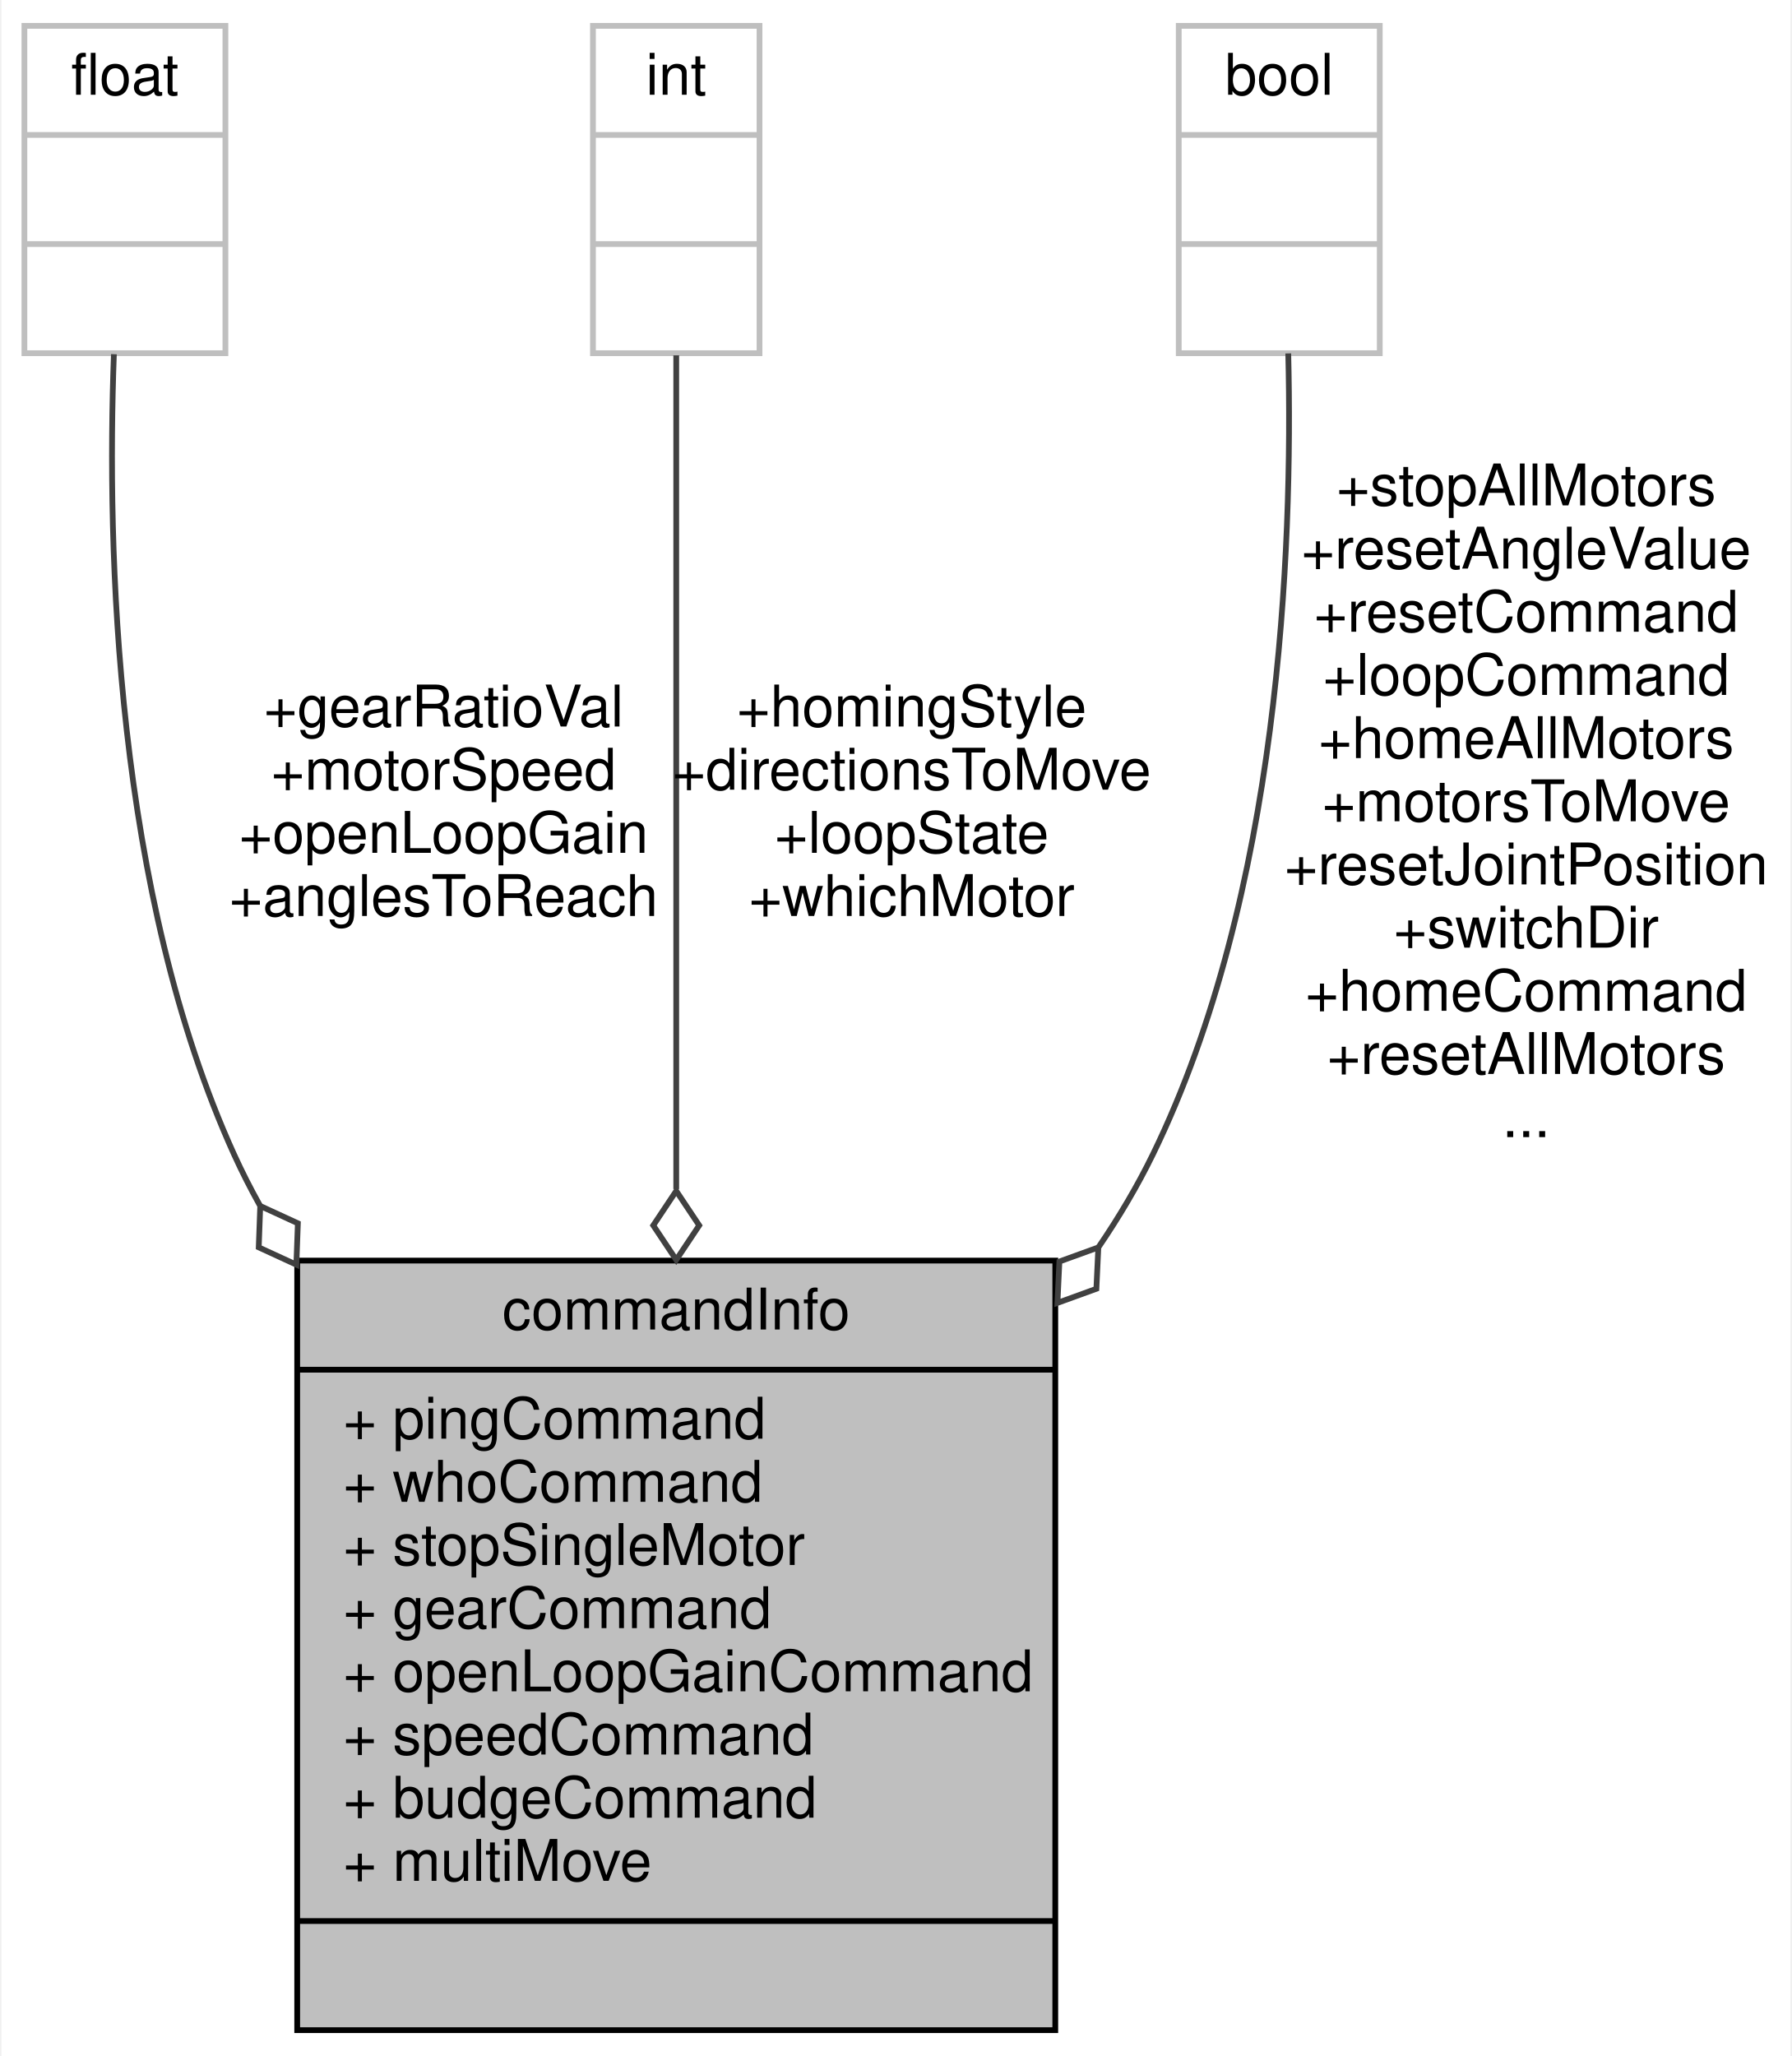
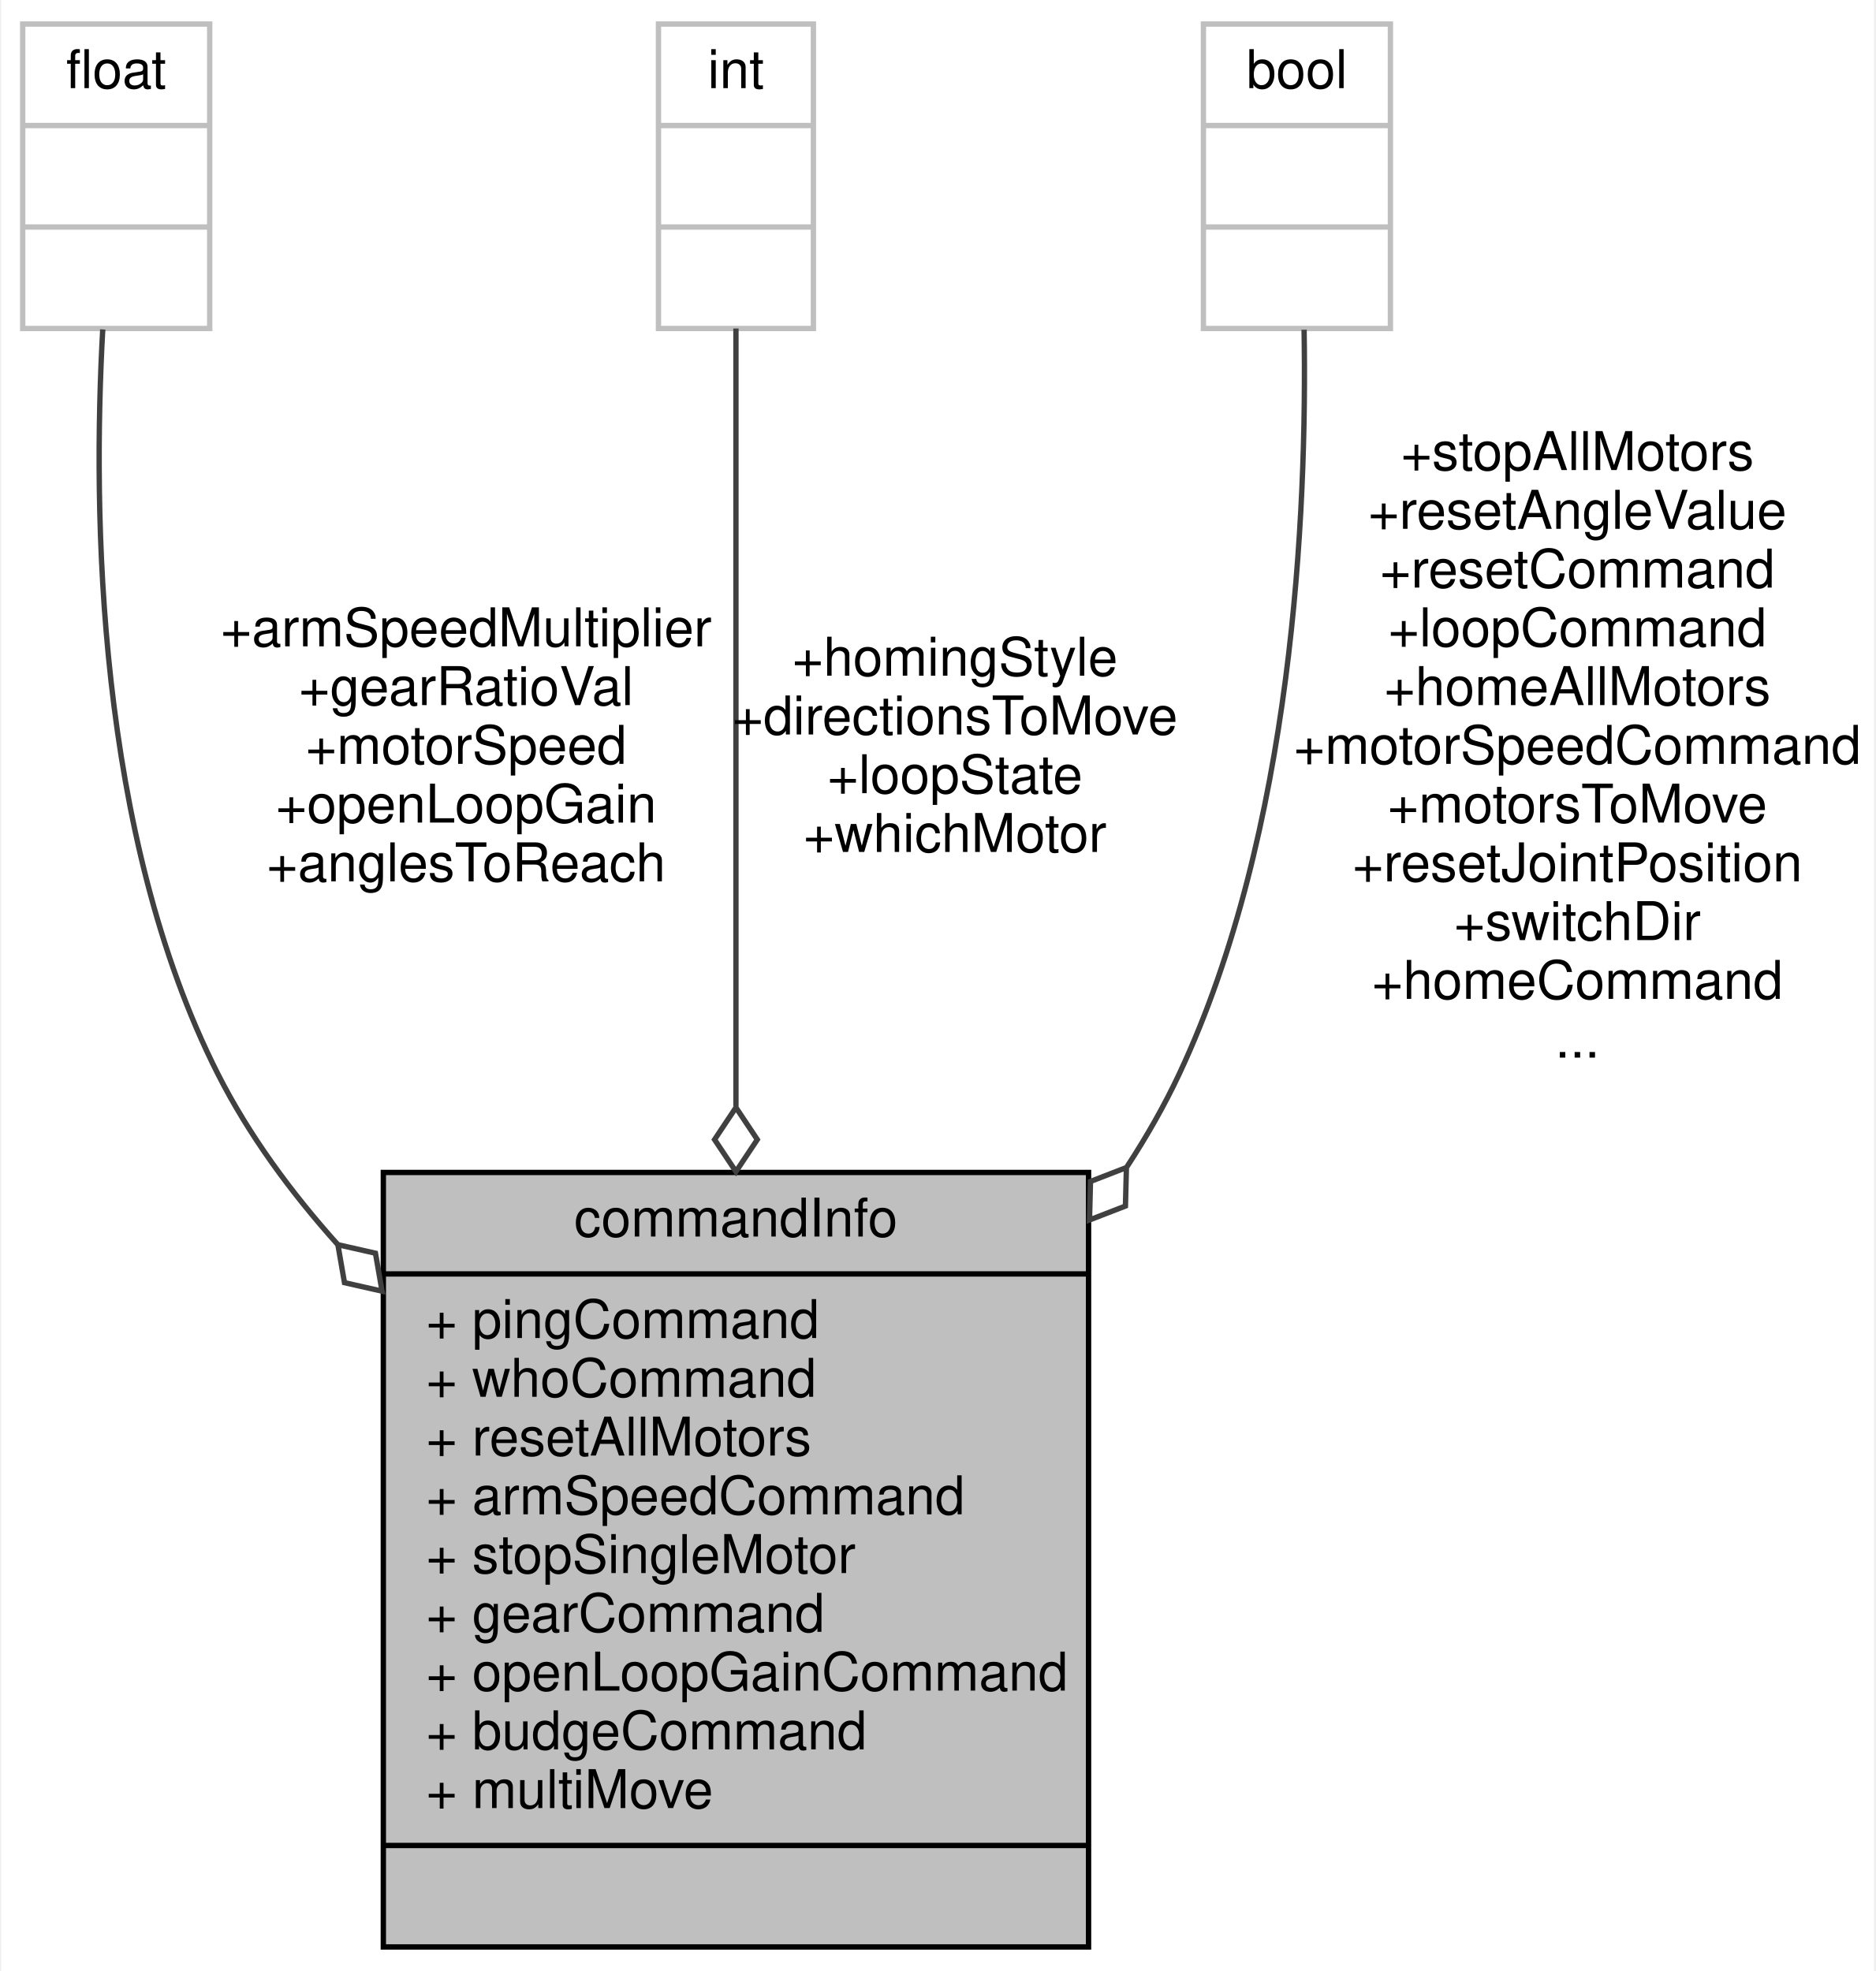
- <svg xmlns="http://www.w3.org/2000/svg" width="312pt" height="358pt" viewBox="0.00 0.00 311.50 358.00">
-   <g id="graph0" class="graph" transform="scale(1 1) rotate(0) translate(4 354)">
-     <polygon fill="white" stroke="none" points="-4,4 -4,-354 307.5,-354 307.5,4 -4,4" />
+ <svg xmlns="http://www.w3.org/2000/svg" width="351pt" height="369pt" viewBox="0.00 0.00 350.50 369.00">
+   <g id="graph0" class="graph" transform="scale(1 1) rotate(0) translate(4 365)">
+     <polygon fill="white" stroke="none" points="-4,4 -4,-365 346.5,-365 346.5,4 -4,4" />
    <g id="node1" class="node">
-       <polygon fill="#bfbfbf" stroke="black" points="47.5,-0.5 47.5,-134.5 179.5,-134.5 179.5,-0.5 47.5,-0.5" />
-       <text text-anchor="middle" x="113.5" y="-122.5" font-family="Helvetica,sans-Serif" font-size="10.00">commandInfo</text>
-       <polyline fill="none" stroke="black" points="47.5,-115.5 179.5,-115.5 " />
-       <text text-anchor="start" x="55.5" y="-103.5" font-family="Helvetica,sans-Serif" font-size="10.00">+ pingCommand</text>
-       <text text-anchor="start" x="55.5" y="-92.5" font-family="Helvetica,sans-Serif" font-size="10.00">+ whoCommand</text>
-       <text text-anchor="start" x="55.5" y="-81.5" font-family="Helvetica,sans-Serif" font-size="10.00">+ stopSingleMotor</text>
-       <text text-anchor="start" x="55.5" y="-70.5" font-family="Helvetica,sans-Serif" font-size="10.00">+ gearCommand</text>
-       <text text-anchor="start" x="55.5" y="-59.5" font-family="Helvetica,sans-Serif" font-size="10.00">+ openLoopGainCommand</text>
-       <text text-anchor="start" x="55.5" y="-48.5" font-family="Helvetica,sans-Serif" font-size="10.00">+ speedCommand</text>
-       <text text-anchor="start" x="55.5" y="-37.5" font-family="Helvetica,sans-Serif" font-size="10.00">+ budgeCommand</text>
-       <text text-anchor="start" x="55.5" y="-26.5" font-family="Helvetica,sans-Serif" font-size="10.00">+ multiMove</text>
-       <polyline fill="none" stroke="black" points="47.5,-19.5 179.5,-19.5 " />
-       <text text-anchor="middle" x="113.5" y="-7.5" font-family="Helvetica,sans-Serif" font-size="10.00"> </text>
+       <polygon fill="#bfbfbf" stroke="black" points="67.5,-0.5 67.5,-145.5 199.5,-145.5 199.5,-0.5 67.5,-0.5" />
+       <text text-anchor="middle" x="133.5" y="-133.5" font-family="Helvetica,sans-Serif" font-size="10.00">commandInfo</text>
+       <polyline fill="none" stroke="black" points="67.5,-126.5 199.5,-126.5 " />
+       <text text-anchor="start" x="75.5" y="-114.5" font-family="Helvetica,sans-Serif" font-size="10.00">+ pingCommand</text>
+       <text text-anchor="start" x="75.5" y="-103.5" font-family="Helvetica,sans-Serif" font-size="10.00">+ whoCommand</text>
+       <text text-anchor="start" x="75.5" y="-92.5" font-family="Helvetica,sans-Serif" font-size="10.00">+ resetAllMotors</text>
+       <text text-anchor="start" x="75.5" y="-81.5" font-family="Helvetica,sans-Serif" font-size="10.00">+ armSpeedCommand</text>
+       <text text-anchor="start" x="75.5" y="-70.5" font-family="Helvetica,sans-Serif" font-size="10.00">+ stopSingleMotor</text>
+       <text text-anchor="start" x="75.5" y="-59.5" font-family="Helvetica,sans-Serif" font-size="10.00">+ gearCommand</text>
+       <text text-anchor="start" x="75.5" y="-48.5" font-family="Helvetica,sans-Serif" font-size="10.00">+ openLoopGainCommand</text>
+       <text text-anchor="start" x="75.5" y="-37.5" font-family="Helvetica,sans-Serif" font-size="10.00">+ budgeCommand</text>
+       <text text-anchor="start" x="75.5" y="-26.5" font-family="Helvetica,sans-Serif" font-size="10.00">+ multiMove</text>
+       <polyline fill="none" stroke="black" points="67.5,-19.5 199.5,-19.5 " />
+       <text text-anchor="middle" x="133.5" y="-7.5" font-family="Helvetica,sans-Serif" font-size="10.00"> </text>
    </g>
    <g id="node2" class="node">
-       <polygon fill="white" stroke="#bfbfbf" points="0,-292.5 0,-349.5 35,-349.5 35,-292.5 0,-292.5" />
-       <text text-anchor="middle" x="17.5" y="-337.5" font-family="Helvetica,sans-Serif" font-size="10.00">float</text>
-       <polyline fill="none" stroke="#bfbfbf" points="0,-330.5 35,-330.5 " />
-       <text text-anchor="middle" x="17.5" y="-318.5" font-family="Helvetica,sans-Serif" font-size="10.00"> </text>
-       <polyline fill="none" stroke="#bfbfbf" points="0,-311.5 35,-311.5 " />
-       <text text-anchor="middle" x="17.5" y="-299.5" font-family="Helvetica,sans-Serif" font-size="10.00"> </text>
+       <polygon fill="white" stroke="#bfbfbf" points="0,-303.5 0,-360.5 35,-360.5 35,-303.5 0,-303.5" />
+       <text text-anchor="middle" x="17.5" y="-348.5" font-family="Helvetica,sans-Serif" font-size="10.00">float</text>
+       <polyline fill="none" stroke="#bfbfbf" points="0,-341.5 35,-341.5 " />
+       <text text-anchor="middle" x="17.5" y="-329.5" font-family="Helvetica,sans-Serif" font-size="10.00"> </text>
+       <polyline fill="none" stroke="#bfbfbf" points="0,-322.5 35,-322.5 " />
+       <text text-anchor="middle" x="17.5" y="-310.5" font-family="Helvetica,sans-Serif" font-size="10.00"> </text>
    </g>
    <g id="edge1" class="edge">
-       <path fill="none" stroke="#404040" d="M15.582,-292.321C14.317,-258.031 15.814,-198.568 36.5,-153 37.857,-150.011 39.36,-147.056 40.984,-144.142" />
-       <polygon fill="none" stroke="#404040" points="41.066,-144.009 40.803,-136.802 47.354,-133.788 47.617,-140.994 41.066,-144.009" />
-       <text text-anchor="middle" x="73" y="-227.5" font-family="Helvetica,sans-Serif" font-size="10.00"> +gearRatioVal</text>
-       <text text-anchor="middle" x="73" y="-216.5" font-family="Helvetica,sans-Serif" font-size="10.00">+motorSpeed</text>
-       <text text-anchor="middle" x="73" y="-205.5" font-family="Helvetica,sans-Serif" font-size="10.00">+openLoopGain</text>
-       <text text-anchor="middle" x="73" y="-194.5" font-family="Helvetica,sans-Serif" font-size="10.00">+anglesToReach</text>
+       <path fill="none" stroke="#404040" d="M14.981,-303.327C13.064,-268.781 13.857,-208.792 36.5,-164 42.292,-152.541 50.179,-141.796 58.97,-131.999" />
+       <polygon fill="none" stroke="#404040" points="58.995,-131.973 60.229,-124.868 67.262,-123.275 66.028,-130.38 58.995,-131.973" />
+       <text text-anchor="middle" x="83" y="-244" font-family="Helvetica,sans-Serif" font-size="10.00"> +armSpeedMultiplier</text>
+       <text text-anchor="middle" x="83" y="-233" font-family="Helvetica,sans-Serif" font-size="10.00">+gearRatioVal</text>
+       <text text-anchor="middle" x="83" y="-222" font-family="Helvetica,sans-Serif" font-size="10.00">+motorSpeed</text>
+       <text text-anchor="middle" x="83" y="-211" font-family="Helvetica,sans-Serif" font-size="10.00">+openLoopGain</text>
+       <text text-anchor="middle" x="83" y="-200" font-family="Helvetica,sans-Serif" font-size="10.00">+anglesToReach</text>
    </g>
    <g id="node3" class="node">
-       <polygon fill="white" stroke="#bfbfbf" points="99,-292.5 99,-349.5 128,-349.5 128,-292.5 99,-292.5" />
-       <text text-anchor="middle" x="113.5" y="-337.5" font-family="Helvetica,sans-Serif" font-size="10.00">int</text>
-       <polyline fill="none" stroke="#bfbfbf" points="99,-330.5 128,-330.5 " />
-       <text text-anchor="middle" x="113.5" y="-318.5" font-family="Helvetica,sans-Serif" font-size="10.00"> </text>
-       <polyline fill="none" stroke="#bfbfbf" points="99,-311.5 128,-311.5 " />
-       <text text-anchor="middle" x="113.5" y="-299.5" font-family="Helvetica,sans-Serif" font-size="10.00"> </text>
+       <polygon fill="white" stroke="#bfbfbf" points="119,-303.5 119,-360.5 148,-360.5 148,-303.5 119,-303.5" />
+       <text text-anchor="middle" x="133.5" y="-348.5" font-family="Helvetica,sans-Serif" font-size="10.00">int</text>
+       <polyline fill="none" stroke="#bfbfbf" points="119,-341.5 148,-341.5 " />
+       <text text-anchor="middle" x="133.5" y="-329.5" font-family="Helvetica,sans-Serif" font-size="10.00"> </text>
+       <polyline fill="none" stroke="#bfbfbf" points="119,-322.5 148,-322.5 " />
+       <text text-anchor="middle" x="133.5" y="-310.5" font-family="Helvetica,sans-Serif" font-size="10.00"> </text>
    </g>
    <g id="edge2" class="edge">
-       <path fill="none" stroke="#404040" d="M113.5,-292.124C113.5,-257.343 113.5,-196.42 113.5,-146.938" />
-       <polygon fill="none" stroke="#404040" points="113.5,-146.627 109.5,-140.627 113.5,-134.627 117.5,-140.627 113.5,-146.627" />
-       <text text-anchor="middle" x="154.5" y="-227.5" font-family="Helvetica,sans-Serif" font-size="10.00"> +homingStyle</text>
-       <text text-anchor="middle" x="154.5" y="-216.5" font-family="Helvetica,sans-Serif" font-size="10.00">+directionsToMove</text>
-       <text text-anchor="middle" x="154.5" y="-205.5" font-family="Helvetica,sans-Serif" font-size="10.00">+loopState</text>
-       <text text-anchor="middle" x="154.5" y="-194.5" font-family="Helvetica,sans-Serif" font-size="10.00">+whichMotor</text>
+       <path fill="none" stroke="#404040" d="M133.5,-303.496C133.5,-268.984 133.5,-208.215 133.5,-157.876" />
+       <polygon fill="none" stroke="#404040" points="133.5,-157.658 129.5,-151.658 133.5,-145.658 137.5,-151.658 133.5,-157.658" />
+       <text text-anchor="middle" x="174.5" y="-238.5" font-family="Helvetica,sans-Serif" font-size="10.00"> +homingStyle</text>
+       <text text-anchor="middle" x="174.5" y="-227.5" font-family="Helvetica,sans-Serif" font-size="10.00">+directionsToMove</text>
+       <text text-anchor="middle" x="174.5" y="-216.5" font-family="Helvetica,sans-Serif" font-size="10.00">+loopState</text>
+       <text text-anchor="middle" x="174.5" y="-205.5" font-family="Helvetica,sans-Serif" font-size="10.00">+whichMotor</text>
    </g>
    <g id="node4" class="node">
-       <polygon fill="white" stroke="#bfbfbf" points="201,-292.5 201,-349.5 236,-349.5 236,-292.5 201,-292.5" />
-       <text text-anchor="middle" x="218.5" y="-337.5" font-family="Helvetica,sans-Serif" font-size="10.00">bool</text>
-       <polyline fill="none" stroke="#bfbfbf" points="201,-330.5 236,-330.5 " />
-       <text text-anchor="middle" x="218.5" y="-318.5" font-family="Helvetica,sans-Serif" font-size="10.00"> </text>
-       <polyline fill="none" stroke="#bfbfbf" points="201,-311.5 236,-311.5 " />
-       <text text-anchor="middle" x="218.5" y="-299.5" font-family="Helvetica,sans-Serif" font-size="10.00"> </text>
+       <polygon fill="white" stroke="#bfbfbf" points="221,-303.5 221,-360.5 256,-360.5 256,-303.5 221,-303.5" />
+       <text text-anchor="middle" x="238.5" y="-348.5" font-family="Helvetica,sans-Serif" font-size="10.00">bool</text>
+       <polyline fill="none" stroke="#bfbfbf" points="221,-341.5 256,-341.5 " />
+       <text text-anchor="middle" x="238.5" y="-329.5" font-family="Helvetica,sans-Serif" font-size="10.00"> </text>
+       <polyline fill="none" stroke="#bfbfbf" points="221,-322.5 256,-322.5 " />
+       <text text-anchor="middle" x="238.5" y="-310.5" font-family="Helvetica,sans-Serif" font-size="10.00"> </text>
    </g>
    <g id="edge3" class="edge">
-       <path fill="none" stroke="#404040" d="M220.069,-292.462C220.899,-258.056 218.546,-198.21 196.5,-153 193.809,-147.481 190.616,-142.1 187.076,-136.9" />
-       <polygon fill="none" stroke="#404040" points="186.998,-136.794 180.218,-134.337 179.879,-127.133 186.659,-129.591 186.998,-136.794" />
-       <text text-anchor="middle" x="261.5" y="-266" font-family="Helvetica,sans-Serif" font-size="10.00"> +stopAllMotors</text>
-       <text text-anchor="middle" x="261.5" y="-255" font-family="Helvetica,sans-Serif" font-size="10.00">+resetAngleValue</text>
-       <text text-anchor="middle" x="261.5" y="-244" font-family="Helvetica,sans-Serif" font-size="10.00">+resetCommand</text>
-       <text text-anchor="middle" x="261.5" y="-233" font-family="Helvetica,sans-Serif" font-size="10.00">+loopCommand</text>
-       <text text-anchor="middle" x="261.5" y="-222" font-family="Helvetica,sans-Serif" font-size="10.00">+homeAllMotors</text>
-       <text text-anchor="middle" x="261.5" y="-211" font-family="Helvetica,sans-Serif" font-size="10.00">+motorsToMove</text>
-       <text text-anchor="middle" x="261.5" y="-200" font-family="Helvetica,sans-Serif" font-size="10.00">+resetJointPosition</text>
-       <text text-anchor="middle" x="261.5" y="-189" font-family="Helvetica,sans-Serif" font-size="10.00">+switchDir</text>
-       <text text-anchor="middle" x="261.5" y="-178" font-family="Helvetica,sans-Serif" font-size="10.00">+homeCommand</text>
-       <text text-anchor="middle" x="261.5" y="-167" font-family="Helvetica,sans-Serif" font-size="10.00">+resetAllMotors</text>
-       <text text-anchor="middle" x="261.5" y="-156" font-family="Helvetica,sans-Serif" font-size="10.00">...</text>
+       <path fill="none" stroke="#404040" d="M239.844,-303.272C240.415,-268.932 237.77,-209.419 216.5,-164 213.711,-158.045 210.384,-152.215 206.69,-146.566" />
+       <polygon fill="none" stroke="#404040" points="206.587,-146.42 199.863,-143.816 199.68,-136.607 206.405,-139.212 206.587,-146.42" />
+       <text text-anchor="middle" x="291" y="-277" font-family="Helvetica,sans-Serif" font-size="10.00"> +stopAllMotors</text>
+       <text text-anchor="middle" x="291" y="-266" font-family="Helvetica,sans-Serif" font-size="10.00">+resetAngleValue</text>
+       <text text-anchor="middle" x="291" y="-255" font-family="Helvetica,sans-Serif" font-size="10.00">+resetCommand</text>
+       <text text-anchor="middle" x="291" y="-244" font-family="Helvetica,sans-Serif" font-size="10.00">+loopCommand</text>
+       <text text-anchor="middle" x="291" y="-233" font-family="Helvetica,sans-Serif" font-size="10.00">+homeAllMotors</text>
+       <text text-anchor="middle" x="291" y="-222" font-family="Helvetica,sans-Serif" font-size="10.00">+motorSpeedCommand</text>
+       <text text-anchor="middle" x="291" y="-211" font-family="Helvetica,sans-Serif" font-size="10.00">+motorsToMove</text>
+       <text text-anchor="middle" x="291" y="-200" font-family="Helvetica,sans-Serif" font-size="10.00">+resetJointPosition</text>
+       <text text-anchor="middle" x="291" y="-189" font-family="Helvetica,sans-Serif" font-size="10.00">+switchDir</text>
+       <text text-anchor="middle" x="291" y="-178" font-family="Helvetica,sans-Serif" font-size="10.00">+homeCommand</text>
+       <text text-anchor="middle" x="291" y="-167" font-family="Helvetica,sans-Serif" font-size="10.00">...</text>
    </g>
  </g>
</svg>
